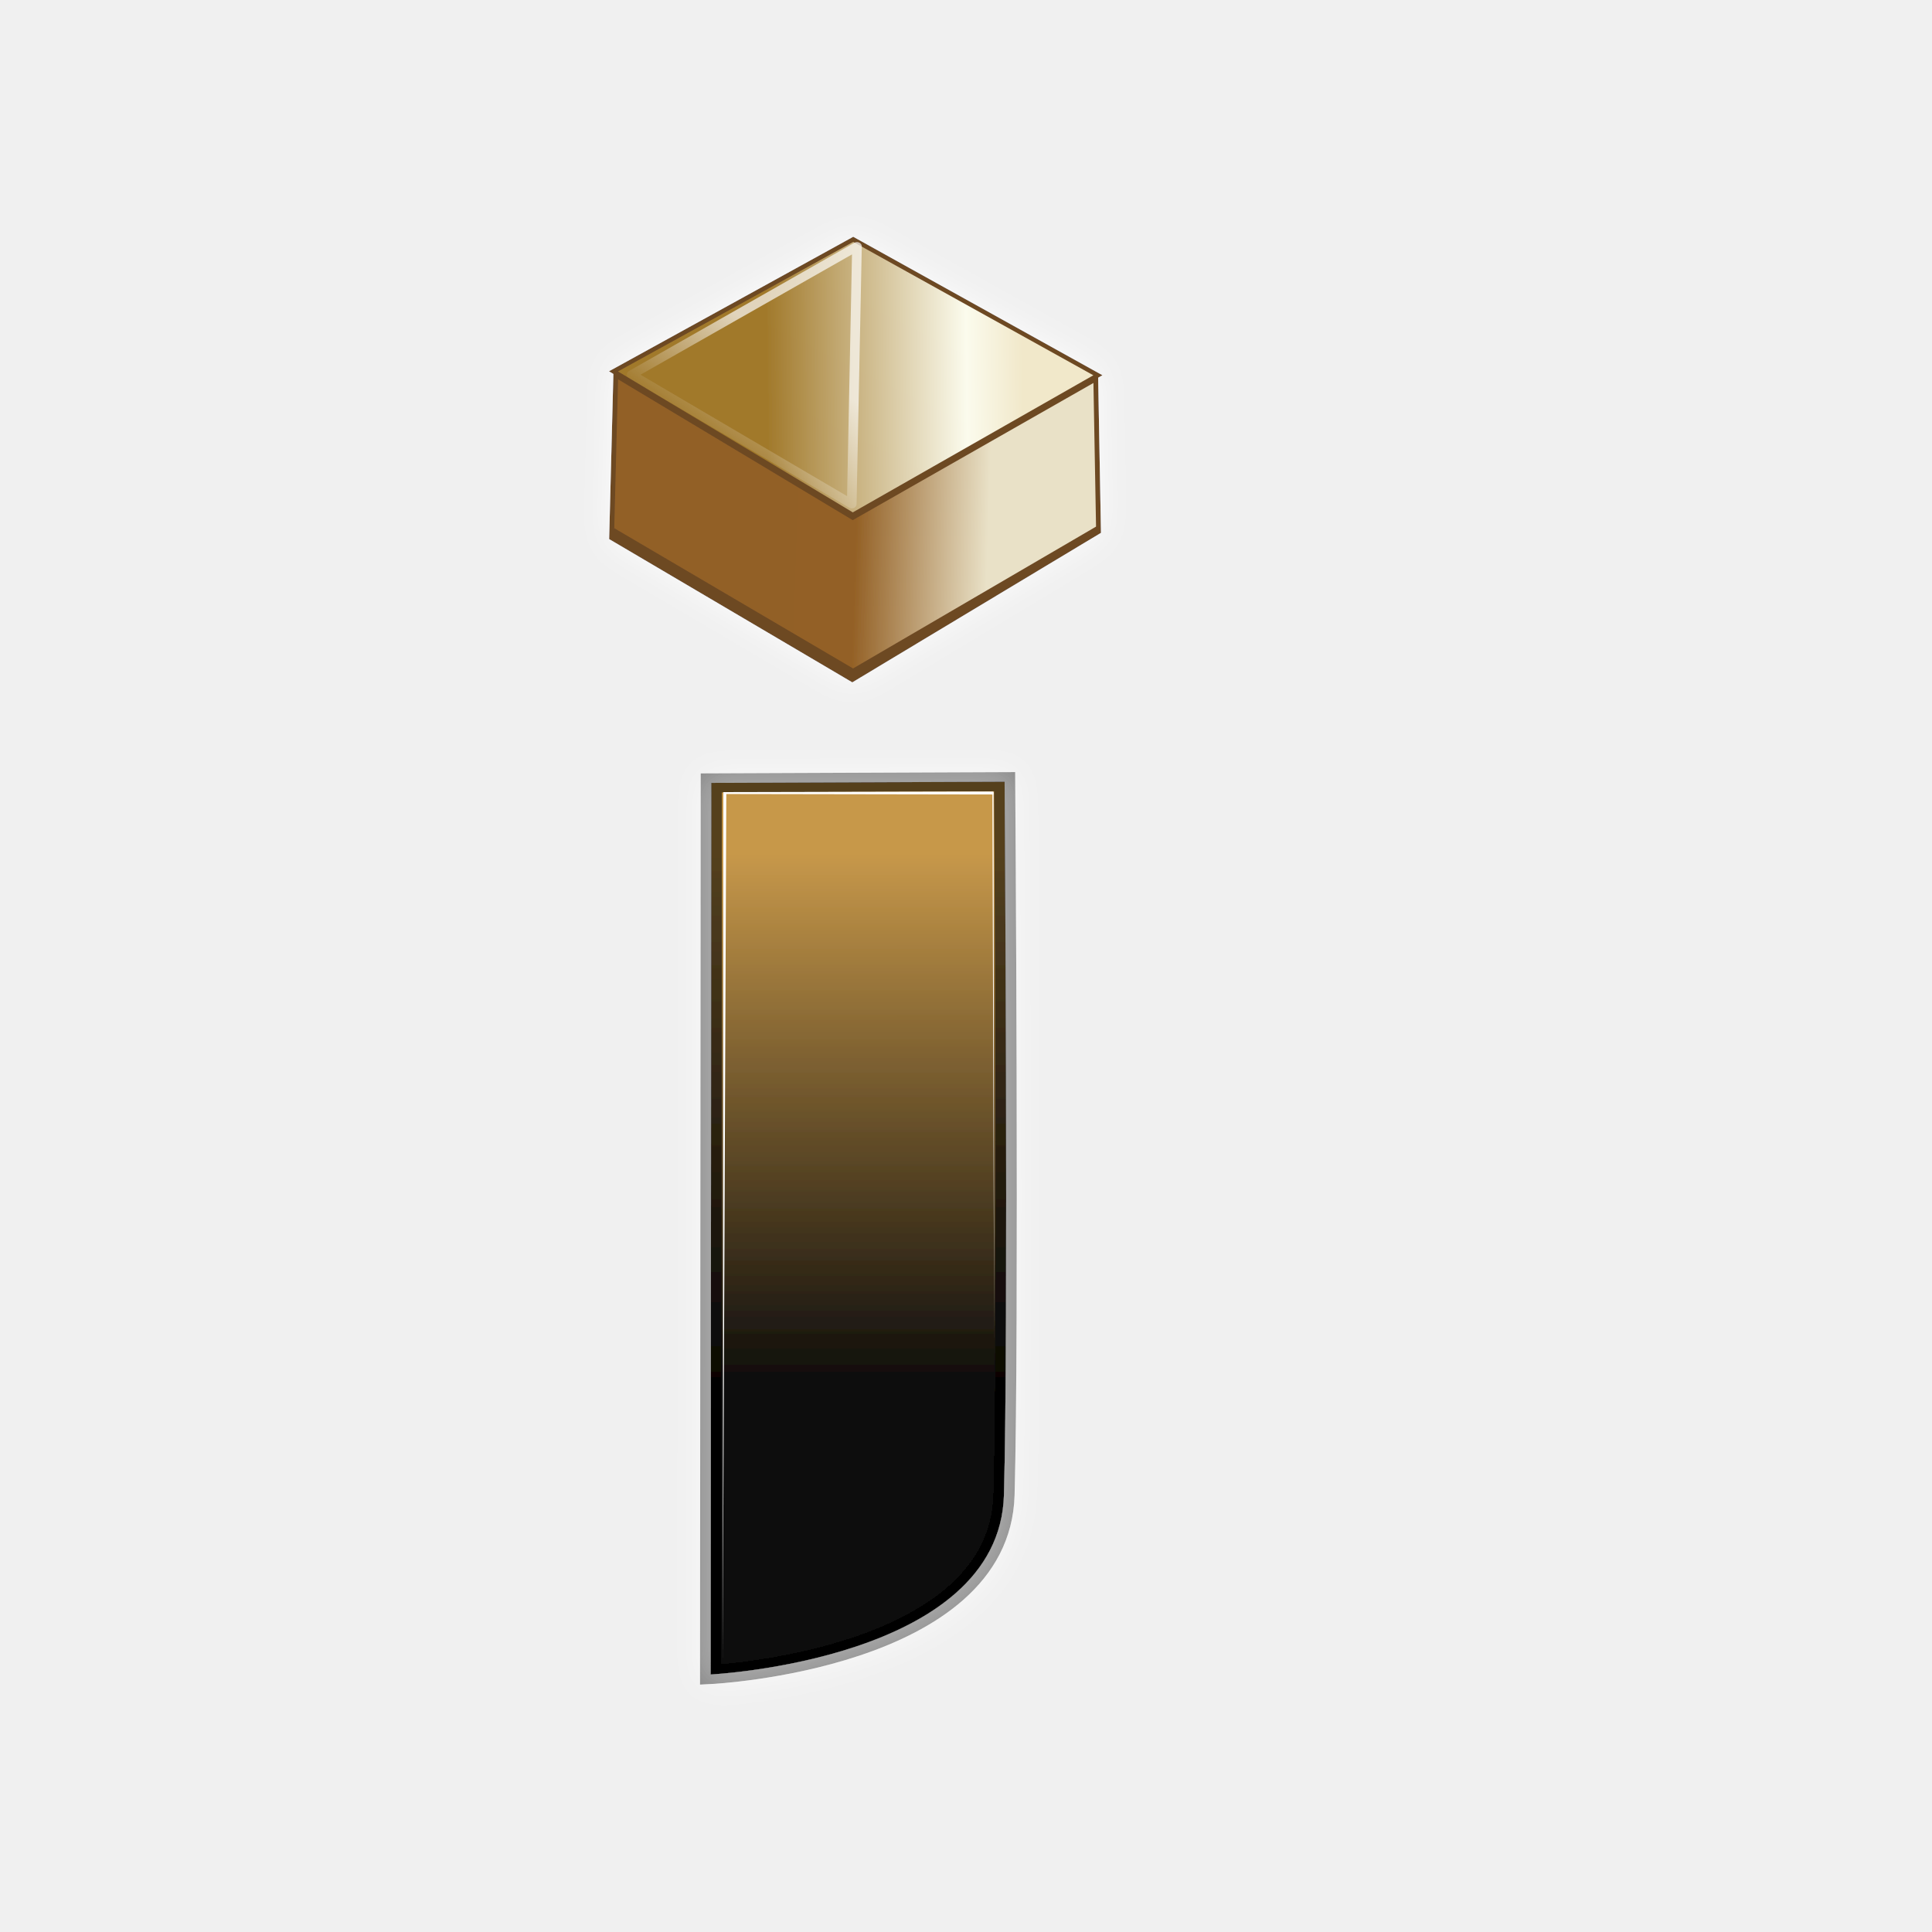
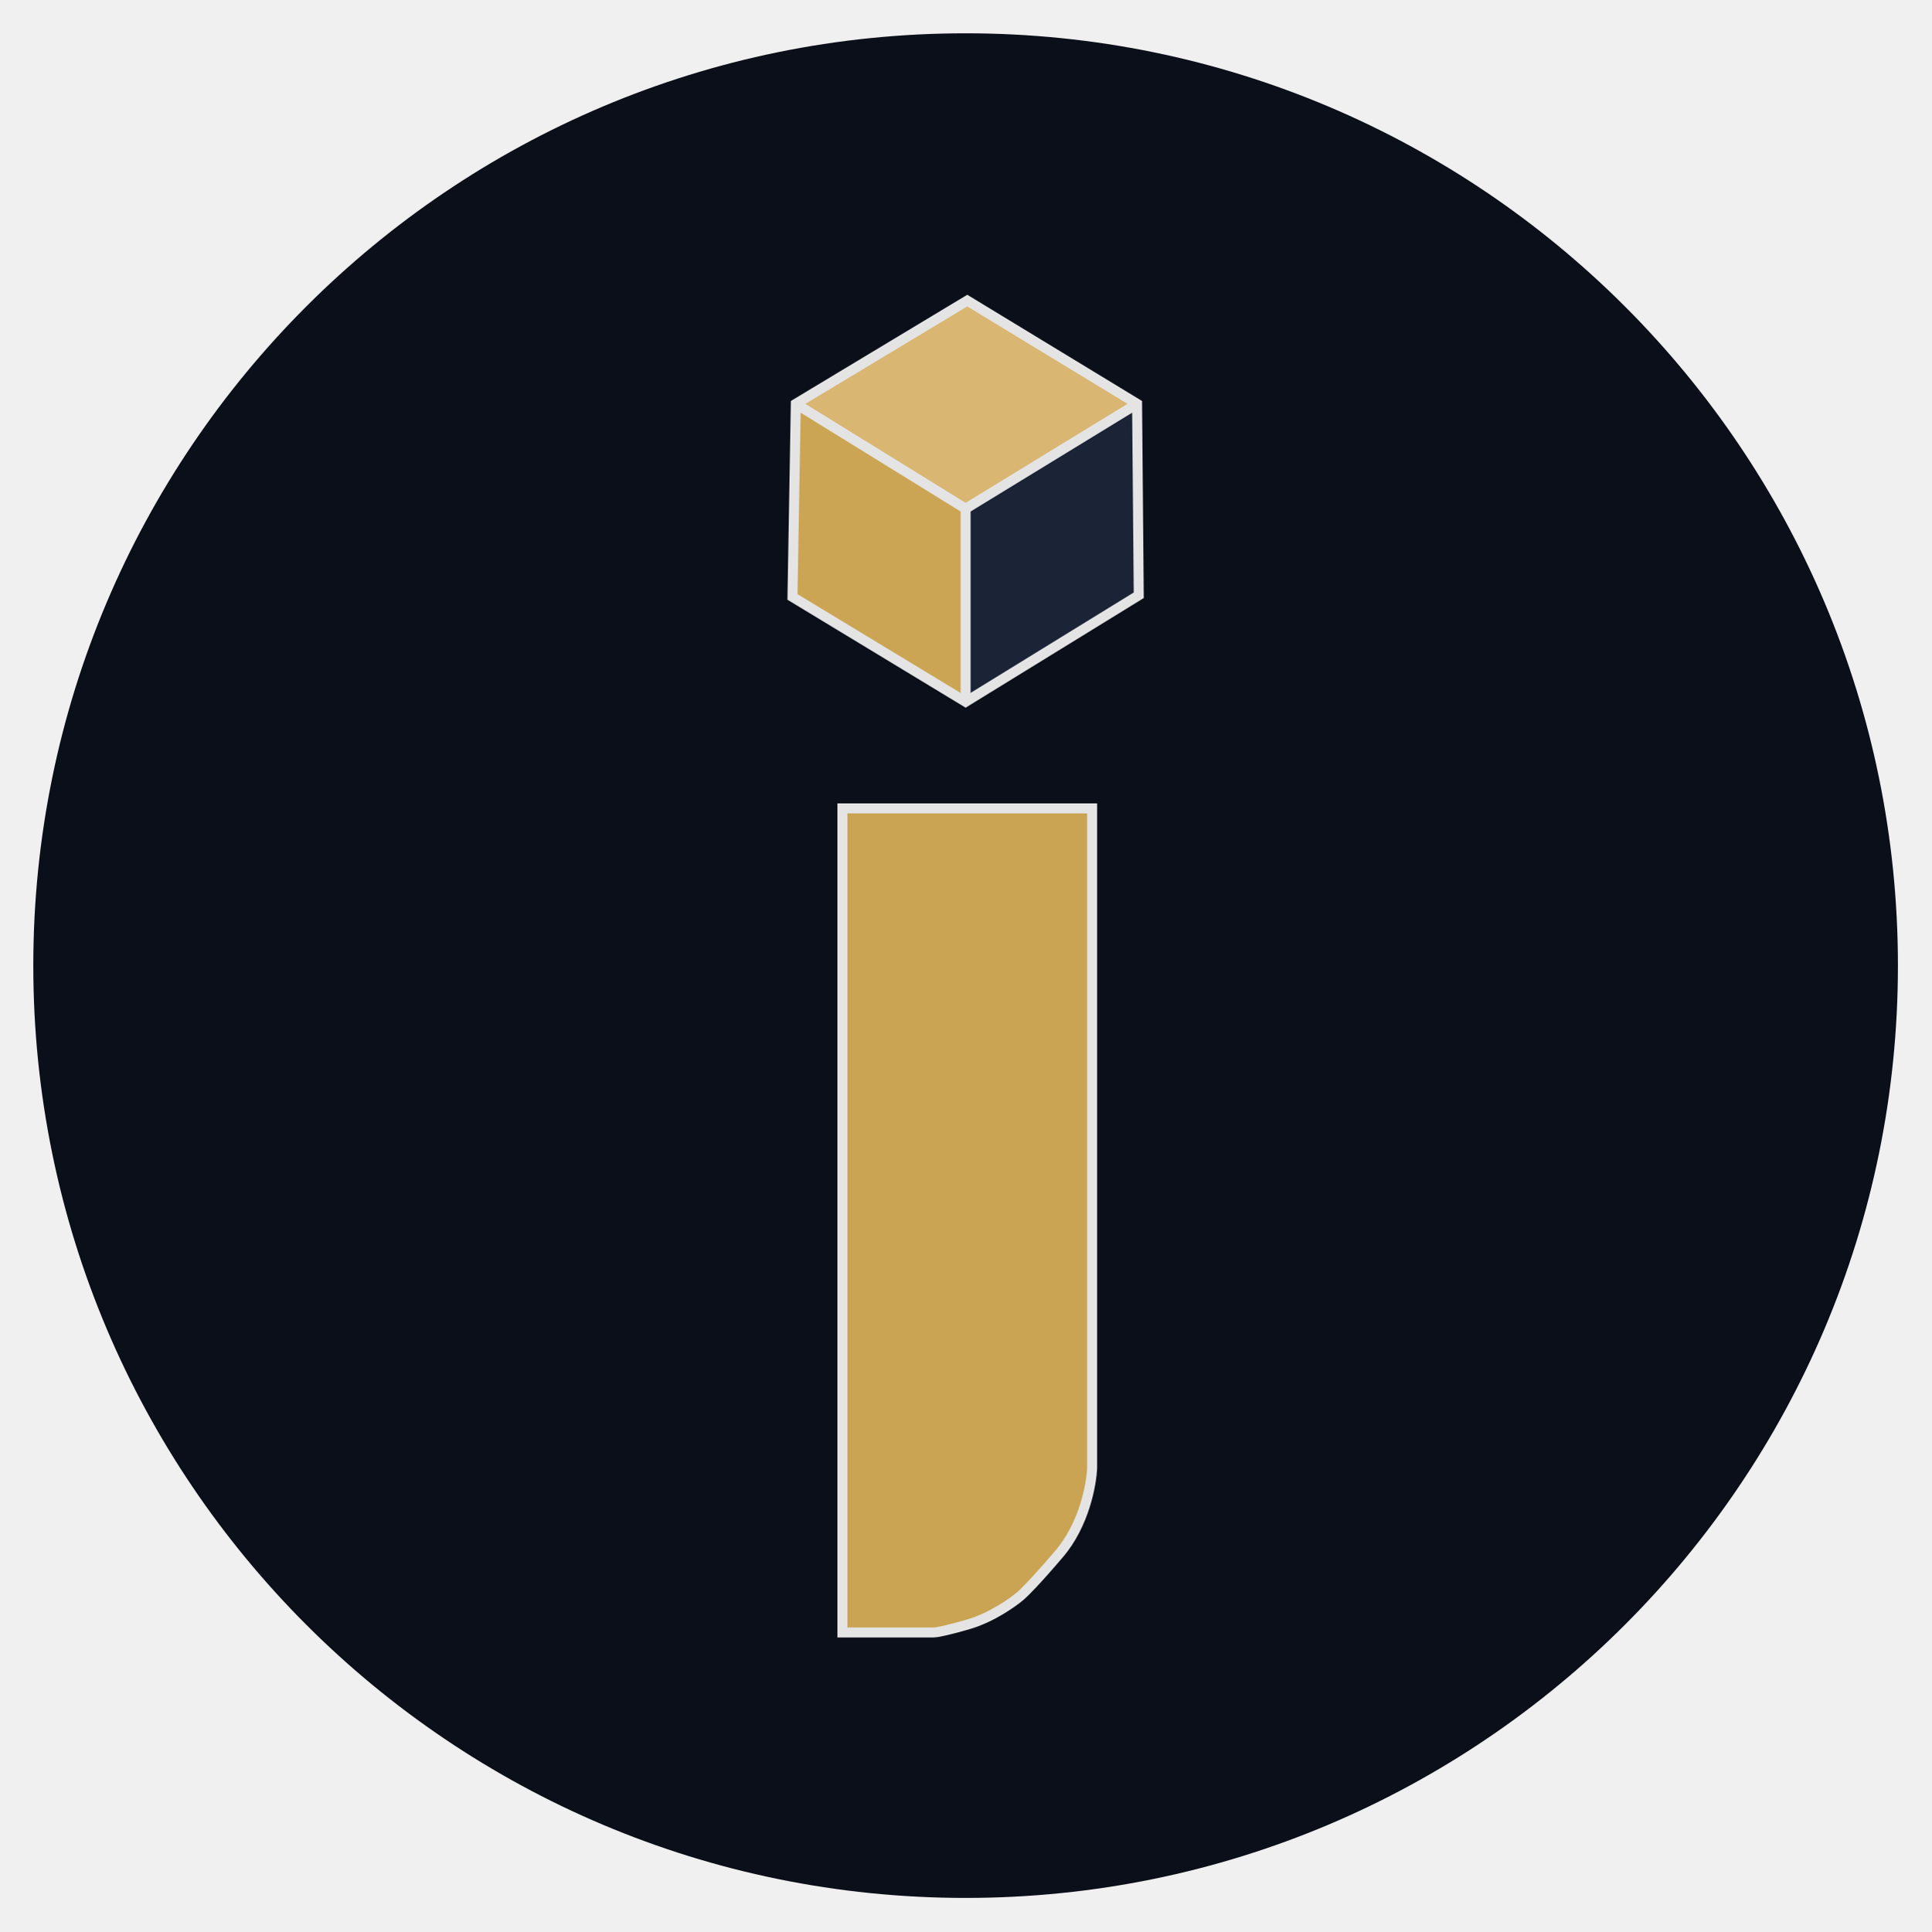
- <svg xmlns="http://www.w3.org/2000/svg" xmlns:xlink="http://www.w3.org/1999/xlink" width="750" height="750" viewBox="0 0 750 750" version="1.1">
-   <defs>
-     <linearGradient id="linearGradient34">
-       <stop style="stop-color:#ffffff;stop-opacity:0.825;" offset="0.3" />
-       <stop style="stop-color:#ffffff;stop-opacity:0;" offset="0.847" />
-     </linearGradient>
-     <linearGradient id="linearGradient27">
-       <stop style="stop-color:#c7984a;stop-opacity:1;" offset="0" />
-       <stop style="stop-color:#72582d;stop-opacity:1;" offset="0.444" />
-       <stop style="stop-color:#0a0a0a;stop-opacity:1;" offset="1" />
-     </linearGradient>
-     <linearGradient id="linearGradient24">
-       <stop style="stop-color:#a1792b;stop-opacity:1;" offset="0.3" />
-       <stop style="stop-color:#fbfbed;stop-opacity:1;" offset="0.846" />
-       <stop style="stop-color:#f1e8ca;stop-opacity:1;" offset="1" />
-     </linearGradient>
-     <linearGradient id="swatch24">
-       <stop style="stop-color:#926026;stop-opacity:1;" offset="0" />
-     </linearGradient>
-     <linearGradient id="linearGradient10">
-       <stop style="stop-color:#926026;stop-opacity:1;" offset="0" />
-       <stop style="stop-color:#936025;stop-opacity:1;" offset="0.468" />
-       <stop style="stop-color:#e9e1c7;stop-opacity:1;" offset="1" />
-     </linearGradient>
-     <linearGradient xlink:href="#linearGradient10" id="linearGradient11" x1="281.798" y1="204.307" x2="333.614" y2="205.84" gradientUnits="userSpaceOnUse" />
-     <linearGradient xlink:href="#linearGradient24" id="linearGradient26" x1="264.894" y1="170.957" x2="340.822" y2="170.19" gradientUnits="userSpaceOnUse" spreadMethod="pad" />
-     <linearGradient xlink:href="#linearGradient27" id="linearGradient29" x1="309.925" y1="280.26" x2="309.931" y2="403.284" gradientUnits="userSpaceOnUse" gradientTransform="matrix(0.9998026,0,0,1.010591,0.06054733,-2.788153)" />
-     <linearGradient xlink:href="#linearGradient34" id="linearGradient35" x1="297.524" y1="150.234" x2="266.833" y2="188.136" gradientUnits="userSpaceOnUse" gradientTransform="translate(0.8133897,0.9489547)" />
-     <filter id="white-glow" x="-20%" y="-20%" width="140%" height="140%">
-       <feGaussianBlur stdDeviation="6" result="blur" />
-       <feFlood flood-color="#ffffff" flood-opacity="0.8" result="glowColor" />
-       <feComposite in="glowColor" in2="blur" operator="in" result="glow" />
-       <feMerge>
-         <feMergeNode in="glow" />
-         <feMergeNode in="SourceGraphic" />
-       </feMerge>
-     </filter>
-   </defs>
-   <g transform="translate(0, 62.5)" filter="url(#white-glow)">
-     <g transform="matrix(1.87094,0,0,1.684252,-240.5362,-203.376)">
-       <g id="g41">
-         <path style="display:inline;fill:url(#linearGradient29);stroke:#000000;stroke-width:4.412;stroke-dasharray:none;stroke-opacity:0.576" d="m 276.152,264.089 -0.136,205.501 c 0,0 59.908,-3.288 60.857,-41.374 0.949,-38.086 0.136,-164.401 0.136,-164.401 z" />
-         <path style="fill:#ffffff;fill-opacity:1;stroke:#ffffff;stroke-width:4.412;stroke-dasharray:none;stroke-opacity:0" d="M 278.654,266.453 278.518,467.225 279.264,266.521 Z" />
-         <path style="fill:#ffffff;fill-opacity:1;stroke:#ffffff;stroke-width:4.412;stroke-dasharray:none;stroke-opacity:0" d="m 278.62,266.216 56.056,-0.136 0.034,0.678 -55.988,-0.102 z" />
-         <path style="fill:#ffffff;fill-opacity:1;stroke:#ffffff;stroke-width:4.412;stroke-dasharray:none;stroke-opacity:0" d="m 334.473,266.385 0.373,126.109 -0.136,-126.313 z" />
-       </g>
-       <g id="g42">
-         <path style="display:inline;fill:url(#linearGradient11);stroke:#6d4824;stroke-opacity:1" d="m 256.327,170.15 49.176,32.784 50.422,-31.921 0.575,35.18 -51.093,34.126 -49.942,-32.688 z" />
-         <path style="fill:url(#linearGradient26);stroke:#6d4824;stroke-opacity:1" d="m 255.853,169.236 49.745,-30.432 50.768,31.33 -50.864,32.2 z" />
-         <path style="fill:#6d4824;fill-opacity:0;stroke:url(#linearGradient35);stroke-width:2;stroke-linejoin:round;stroke-dasharray:none;stroke-opacity:0.825" d="m 306.377,140.445 -1.085,59.377 -45.685,-29.824 z" />
-         <path style="fill:#6d4824;fill-opacity:1;fill-rule:evenodd;stroke:#6d4824;stroke-width:0;stroke-linejoin:round;stroke-dasharray:none;stroke-opacity:1" d="m 256.014,205.381 49.549,32.332 50.701,-32.874 v 2.033 l -51.108,33.146 -49.752,-32.4 z" />
-       </g>
-     </g>
-   </g>
+ <svg xmlns="http://www.w3.org/2000/svg" width="580" height="580" viewBox="0 0 580 580" fill="none" version="1.1" id="svg7">
+   <defs id="defs7" />
+   <circle cx="290" cy="290" r="280" fill="#0B0F19" />
+   <path d="M328 242.775H253V490.275H280.5C281.167 490.275 284.2 489.775 291 487.775C297.8 485.775 304.167 481.275 306.5 479.275C307.5 478.441 311.2 474.775 318 466.775C325.6 457.975 327.833 445.775 328 440.775V242.775Z" fill="#CAA453" stroke="#E4E4E4" stroke-width="3" id="path2" />
+   <path d="M290.319 90.274L239.153 121L289.985 152.273L341.654 121.051L290.319 90.274Z" fill="#D9B672" id="path3" />
+   <path d="M290 210.275V152.806L341.5 121.275L342 178.743L290 210.275Z" fill="#1B2336" id="path4" />
+   <path d="M290 210.775V153.306L238.5 121.775L238 179.243L290 210.775Z" fill="#CBA554" id="path5" />
+   <path d="M239 121.275L290 152.775M341.5 121.275L342 178.775L290 210.775L238 179.275L239 121.275L290.5 90.275L341.5 121.275ZM290 152.775V210.775M290 152.775L341.5 121.275" stroke="#E4E4E4" stroke-width="3" id="path6" />
</svg>
